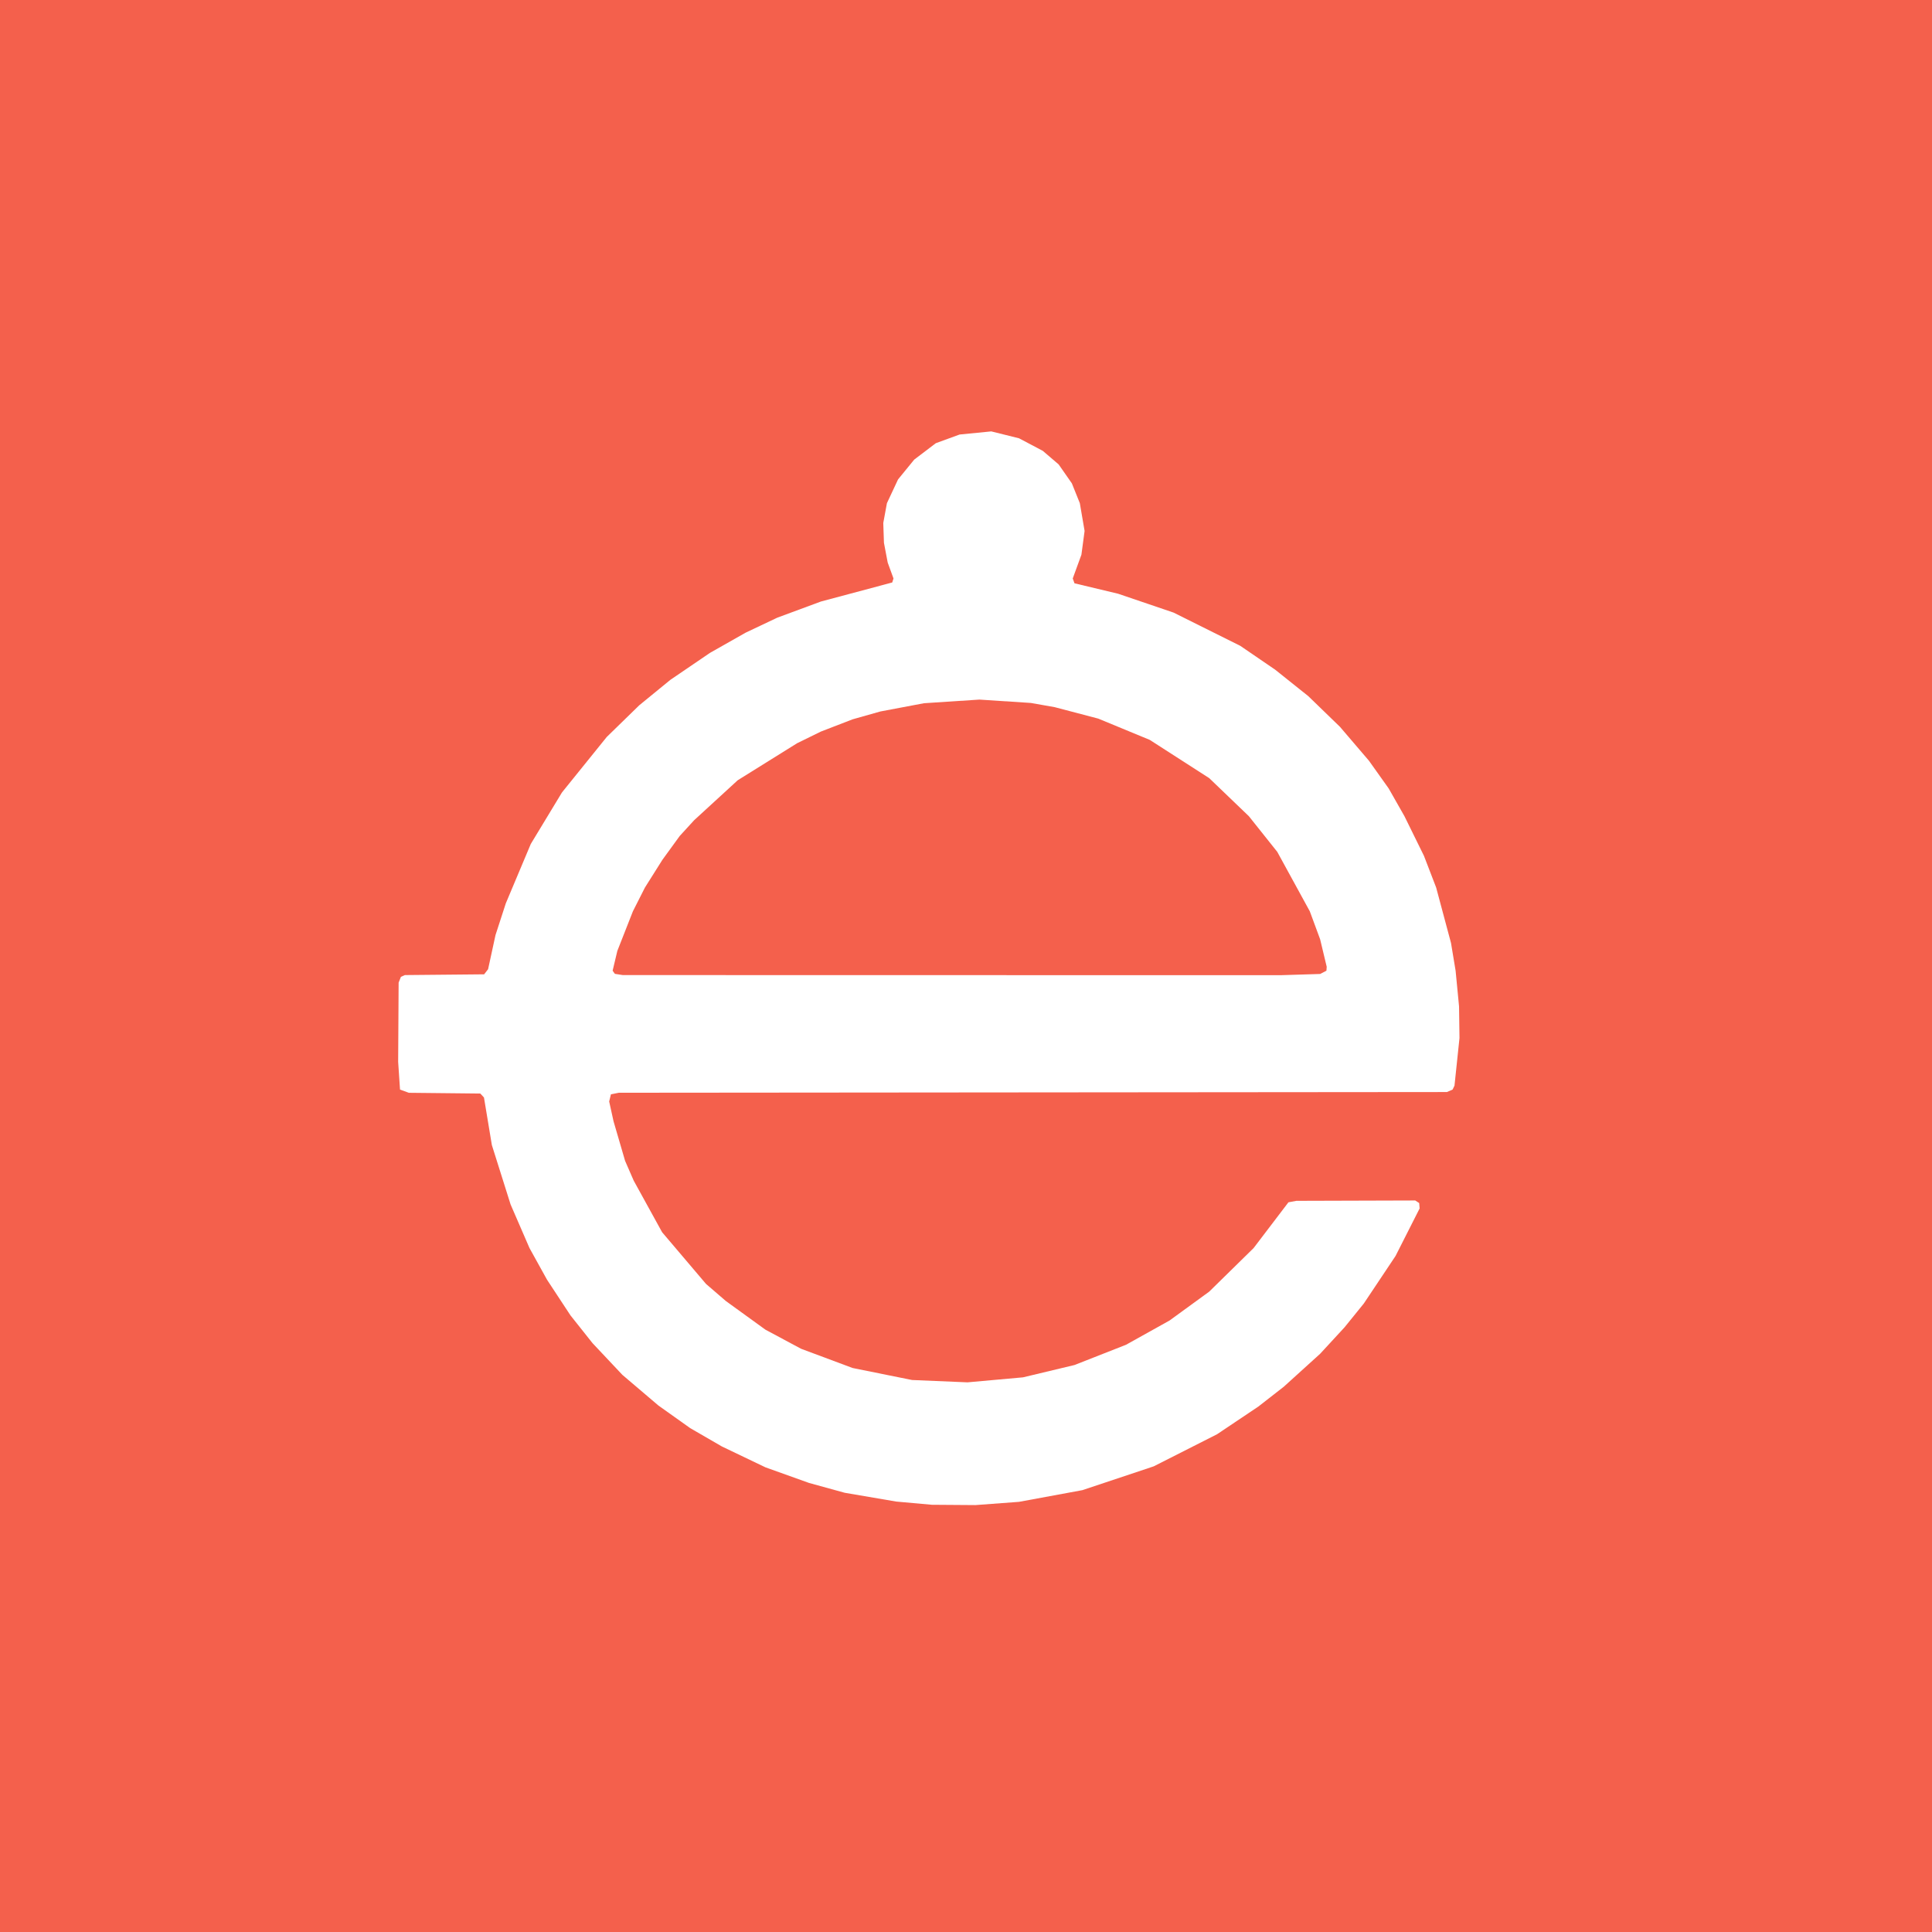
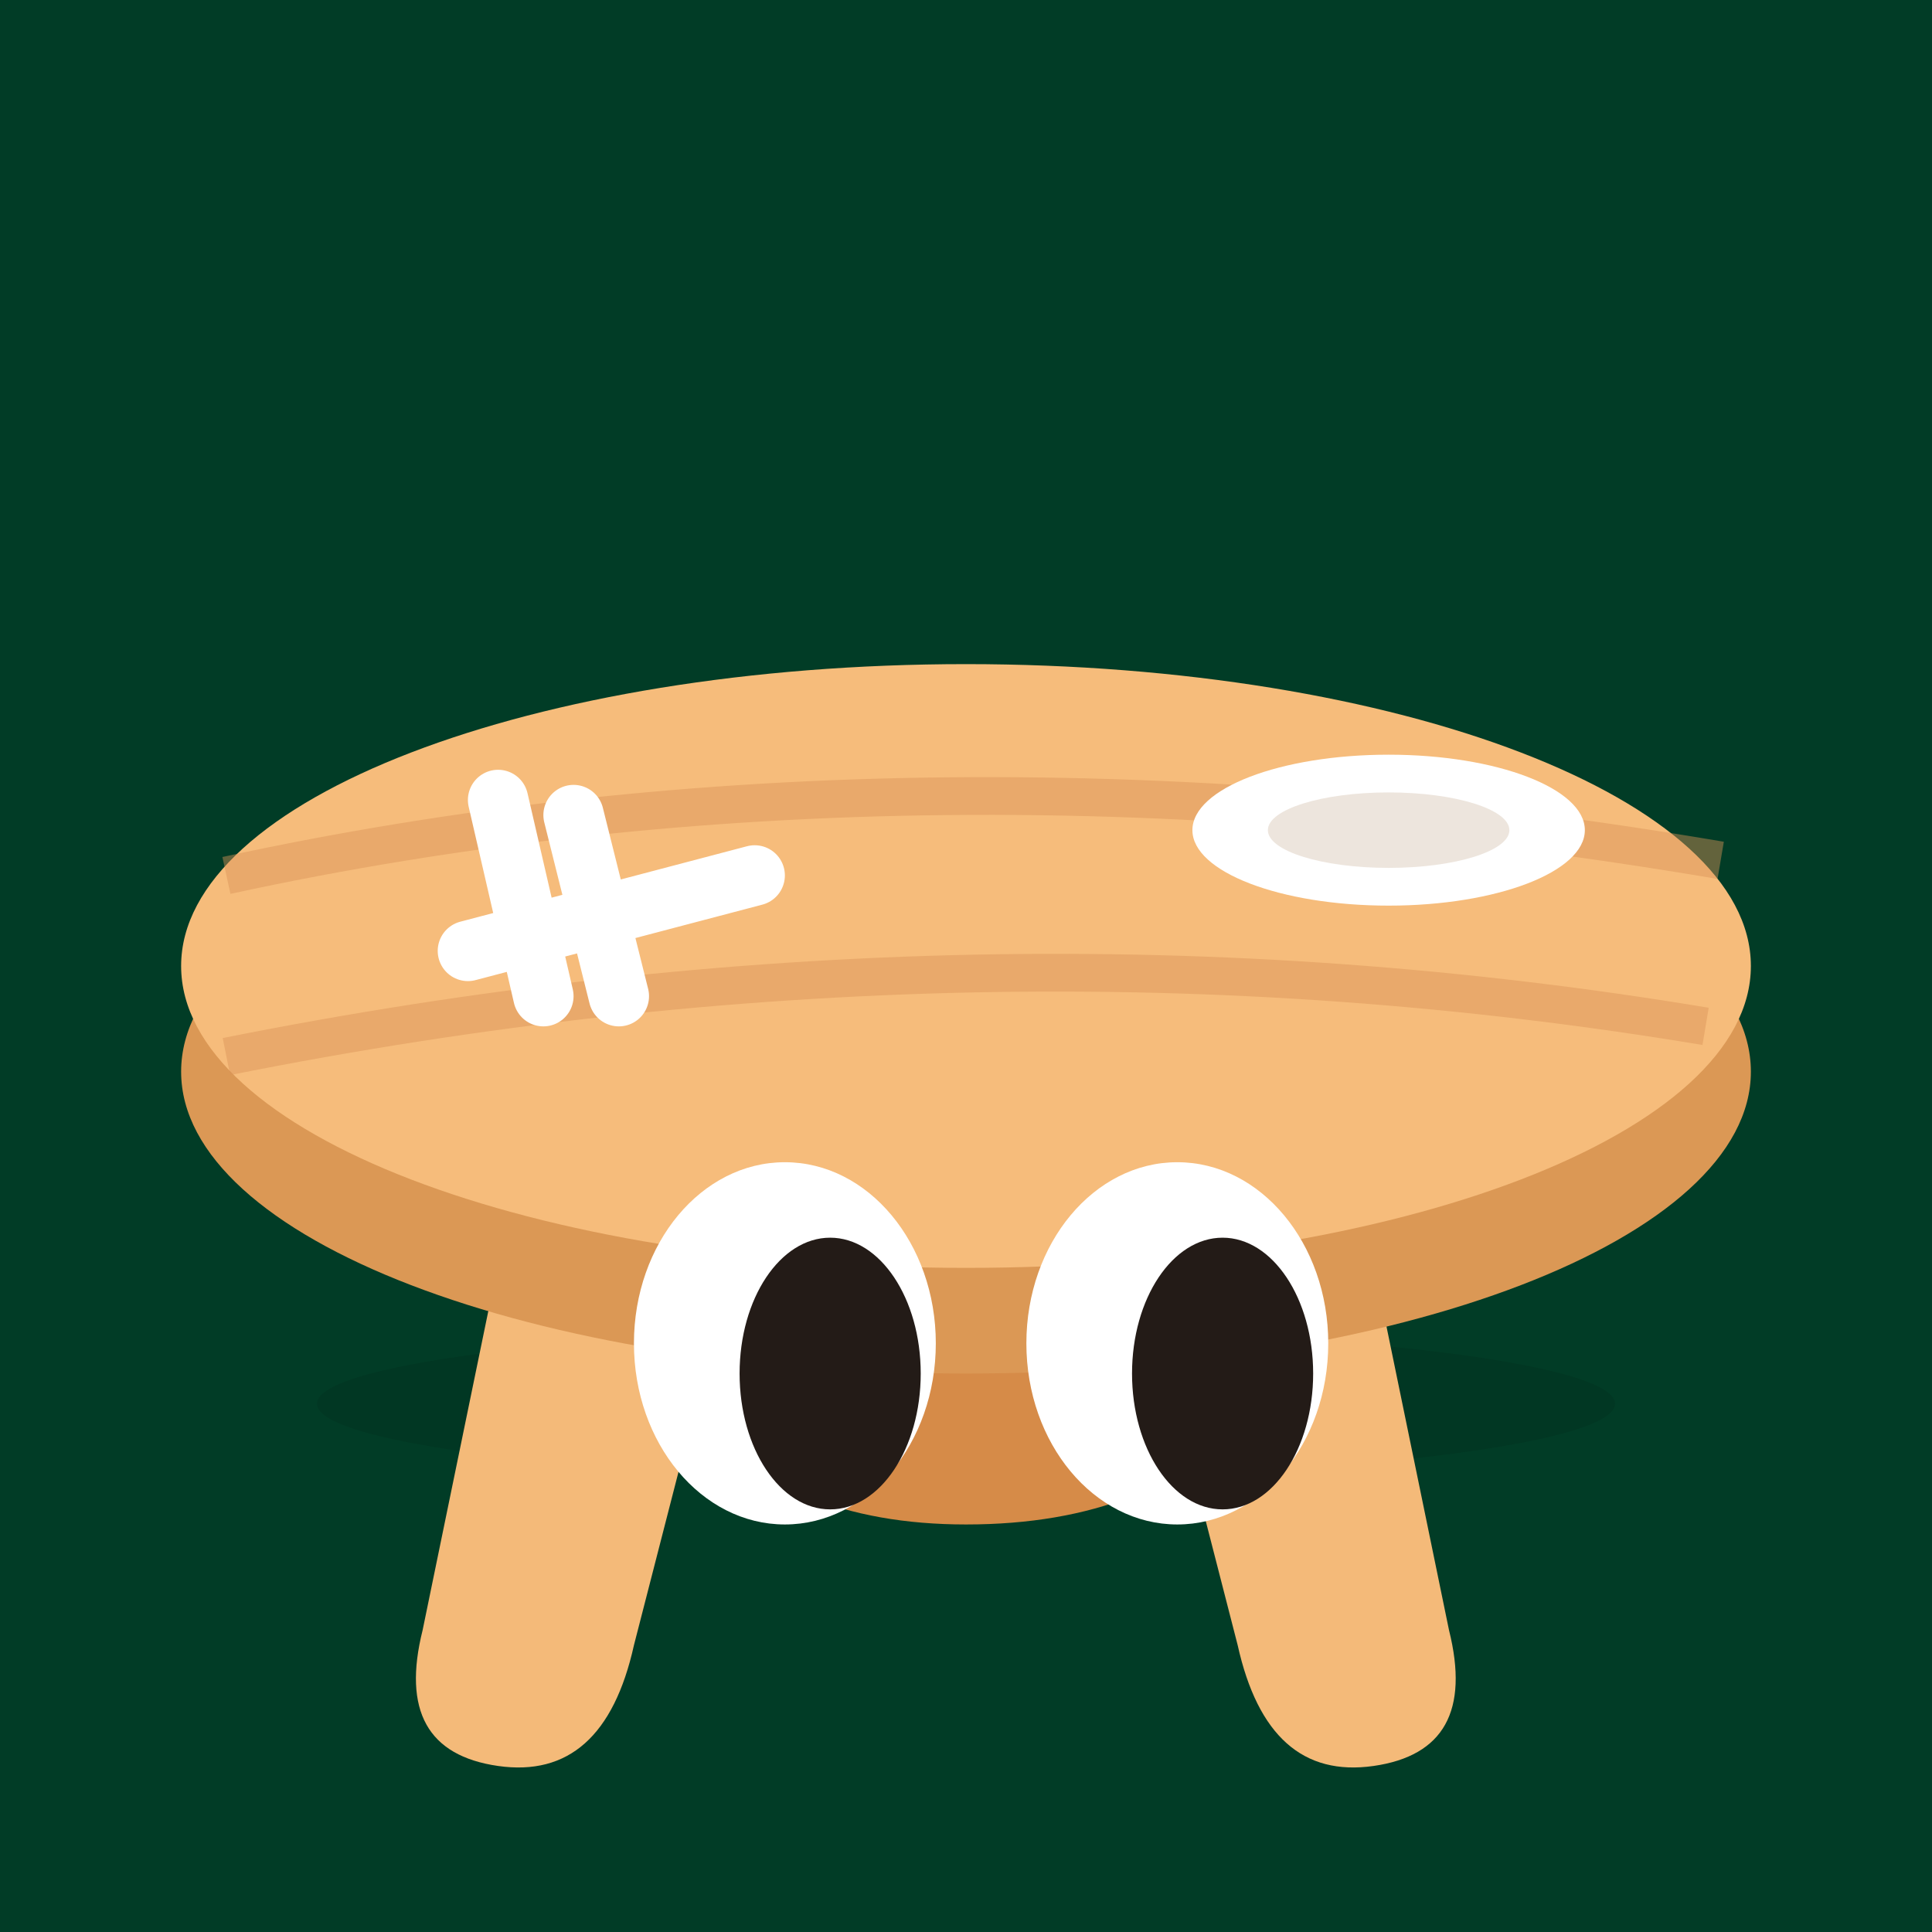
- <svg xmlns="http://www.w3.org/2000/svg" viewBox="0 0 512 512">
-   <rect width="512" height="512" fill="#f4604c" />
-   <path transform="translate(-214 -378) scale(1.05)" fill="white" fill-rule="evenodd" d="M439.00,739.79 L430.00,738.98 L417.00,736.76 L408.00,734.28 L397.00,730.34 L386.00,725.07 L378.00,720.44 L370.00,714.75 L360.89,707.00 L353.36,699.00 L347.80,692.00 L341.88,683.00 L337.45,675.00 L332.68,664.00 L327.95,649.00 L325.96,637.00 L325.04,636.00 L307.00,635.81 L304.77,635.00 L304.30,628.00 L304.42,608.00 L305.00,606.54 L306.00,606.10 L326.00,605.91 L327.00,604.62 L328.87,596.00 L331.47,588.00 L337.78,573.00 L345.65,560.00 L356.95,546.00 L365.16,538.00 L373.00,531.59 L383.00,524.78 L392.00,519.68 L400.00,515.89 L411.00,511.82 L429.00,507.01 L429.32,506.00 L427.86,502.00 L426.91,497.00 L426.74,492.00 L427.66,487.00 L430.47,481.00 L434.55,476.00 L440.00,471.86 L446.00,469.67 L454.00,468.88 L461.00,470.62 L467.00,473.79 L471.00,477.21 L474.34,482.00 L476.35,487.00 L477.55,494.00 L476.75,500.00 L474.56,506.00 L475.00,507.22 L486.00,509.85 L500.00,514.61 L516.84,523.00 L525.62,529.00 L534.00,535.69 L542.00,543.44 L549.32,552.00 L554.30,559.00 L558.28,566.00 L563.20,576.00 L566.28,584.00 L570.03,598.00 L571.19,605.00 L572.06,614.00 L572.17,622.00 L570.91,634.00 L570.43,635.00 L569.00,635.62 L360.00,635.80 L358.00,636.20 L357.56,638.00 L358.66,643.00 L361.58,653.00 L363.76,658.00 L370.92,671.00 L382.00,684.05 L387.00,688.36 L397.00,695.60 L406.00,700.42 L419.00,705.27 L434.00,708.30 L448.00,708.89 L462.00,707.63 L475.00,704.52 L488.00,699.41 L499.00,693.28 L509.00,686.00 L520.21,675.00 L529.00,663.45 L531.00,663.08 L561.00,662.99 L562.00,663.64 L562.11,665.00 L556.03,677.00 L548.02,689.00 L543.16,695.00 L537.00,701.68 L527.82,710.00 L521.41,715.00 L510.97,722.00 L495.00,730.09 L477.00,736.10 L461.00,739.05 L450.00,739.87 Z M538.66,604.00 L537.00,597.07 L534.39,590.00 L526.18,575.00 L519.01,566.00 L509.00,556.39 L494.00,546.74 L481.00,541.37 L470.00,538.48 L464.00,537.42 L451.00,536.57 L437.00,537.49 L426.00,539.57 L419.00,541.55 L411.00,544.64 L405.00,547.58 L390.00,556.93 L379.00,567.02 L375.36,571.00 L371.00,577.00 L366.59,584.00 L363.55,590.00 L359.62,600.00 L358.43,605.00 L359.00,605.79 L361.00,606.10 L527.00,606.13 L537.00,605.82 L538.59,605.00 Z" />
+ <svg xmlns="http://www.w3.org/2000/svg" viewBox="0 0 128 128">
+   <rect width="128" height="128" fill="#013c26" />
+   <ellipse cx="64" cy="93" rx="43" ry="5" fill="#002a1a" opacity=".3" />
+   <path d="m35 74-7 34q-2 8 5 9t9-8l9-35M89 74l7 34q2 8-5 9t-9-8l-9-35" fill="#f4ba79" />
+   <path d="M39 71q1 30 25 30 25 0 26-30" fill="#d68b48" />
+   <ellipse cx="64" cy="71" rx="52" ry="20" fill="#db9855" />
+   <ellipse cx="64" cy="64" rx="52" ry="20" fill="#f6bc7b" />
+   <path d="M15 58q46-10 99-1M15 70q50-10 98-2" fill="none" stroke="#d99356" stroke-width="2.5" opacity=".45" />
+   <ellipse cx="92" cy="55" rx="13" ry="5" fill="#fff" />
+   <ellipse cx="92" cy="55" rx="8" ry="2.5" fill="#ede5dd" />
+   <path d="m31 63 19-5m-12-4 3 12m-8-13 3 13" stroke="#fff" stroke-width="4" stroke-linecap="round" />
+   <ellipse cx="52" cy="89" rx="10" ry="12" fill="#fff" />
+   <ellipse cx="78" cy="89" rx="10" ry="12" fill="#fff" />
+   <ellipse cx="55" cy="91" rx="6" ry="9" fill="#231b17" />
+   <ellipse cx="81" cy="91" rx="6" ry="9" fill="#231b17" />
</svg>
